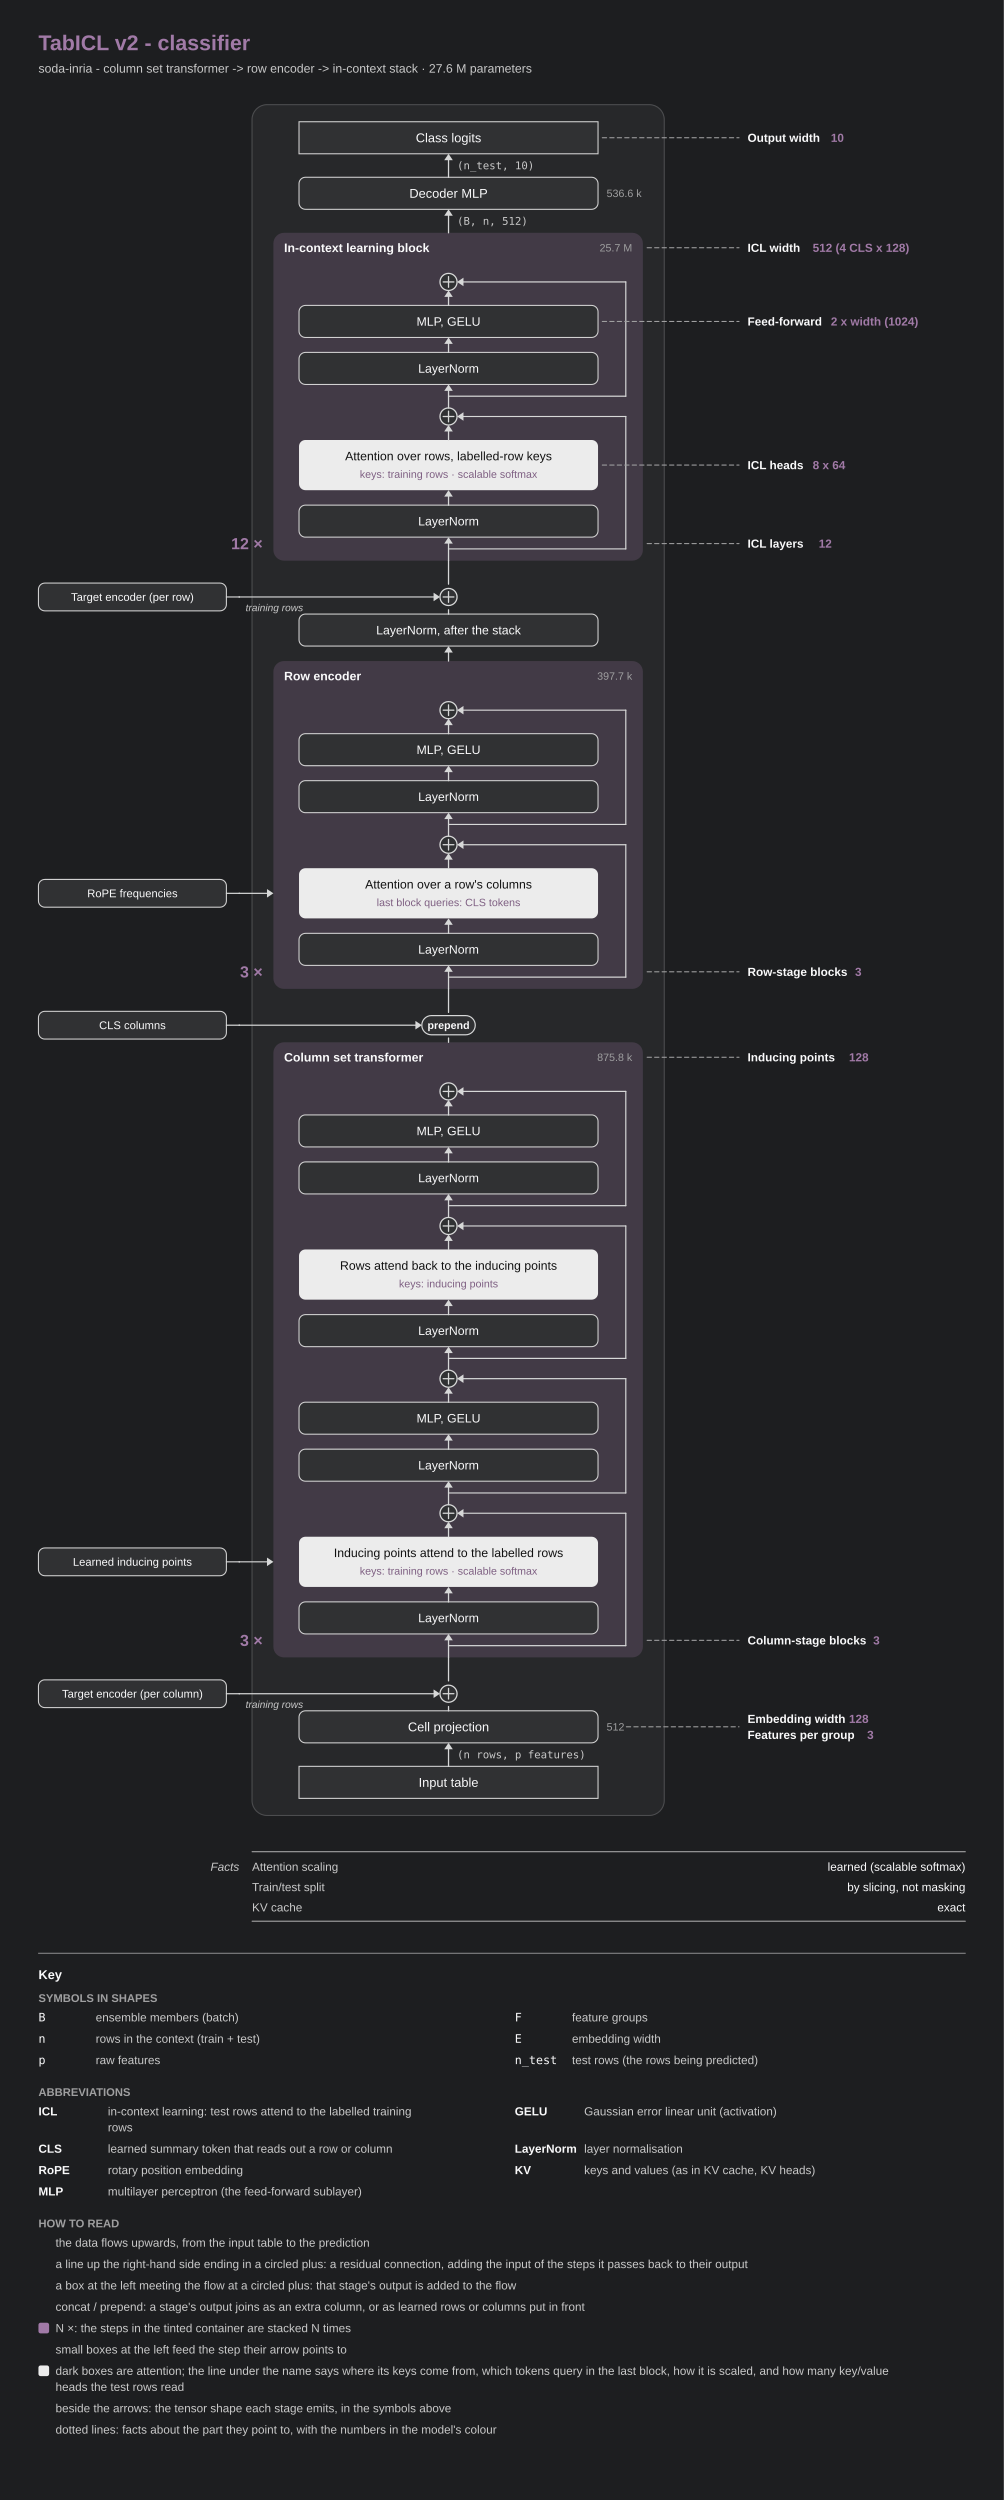
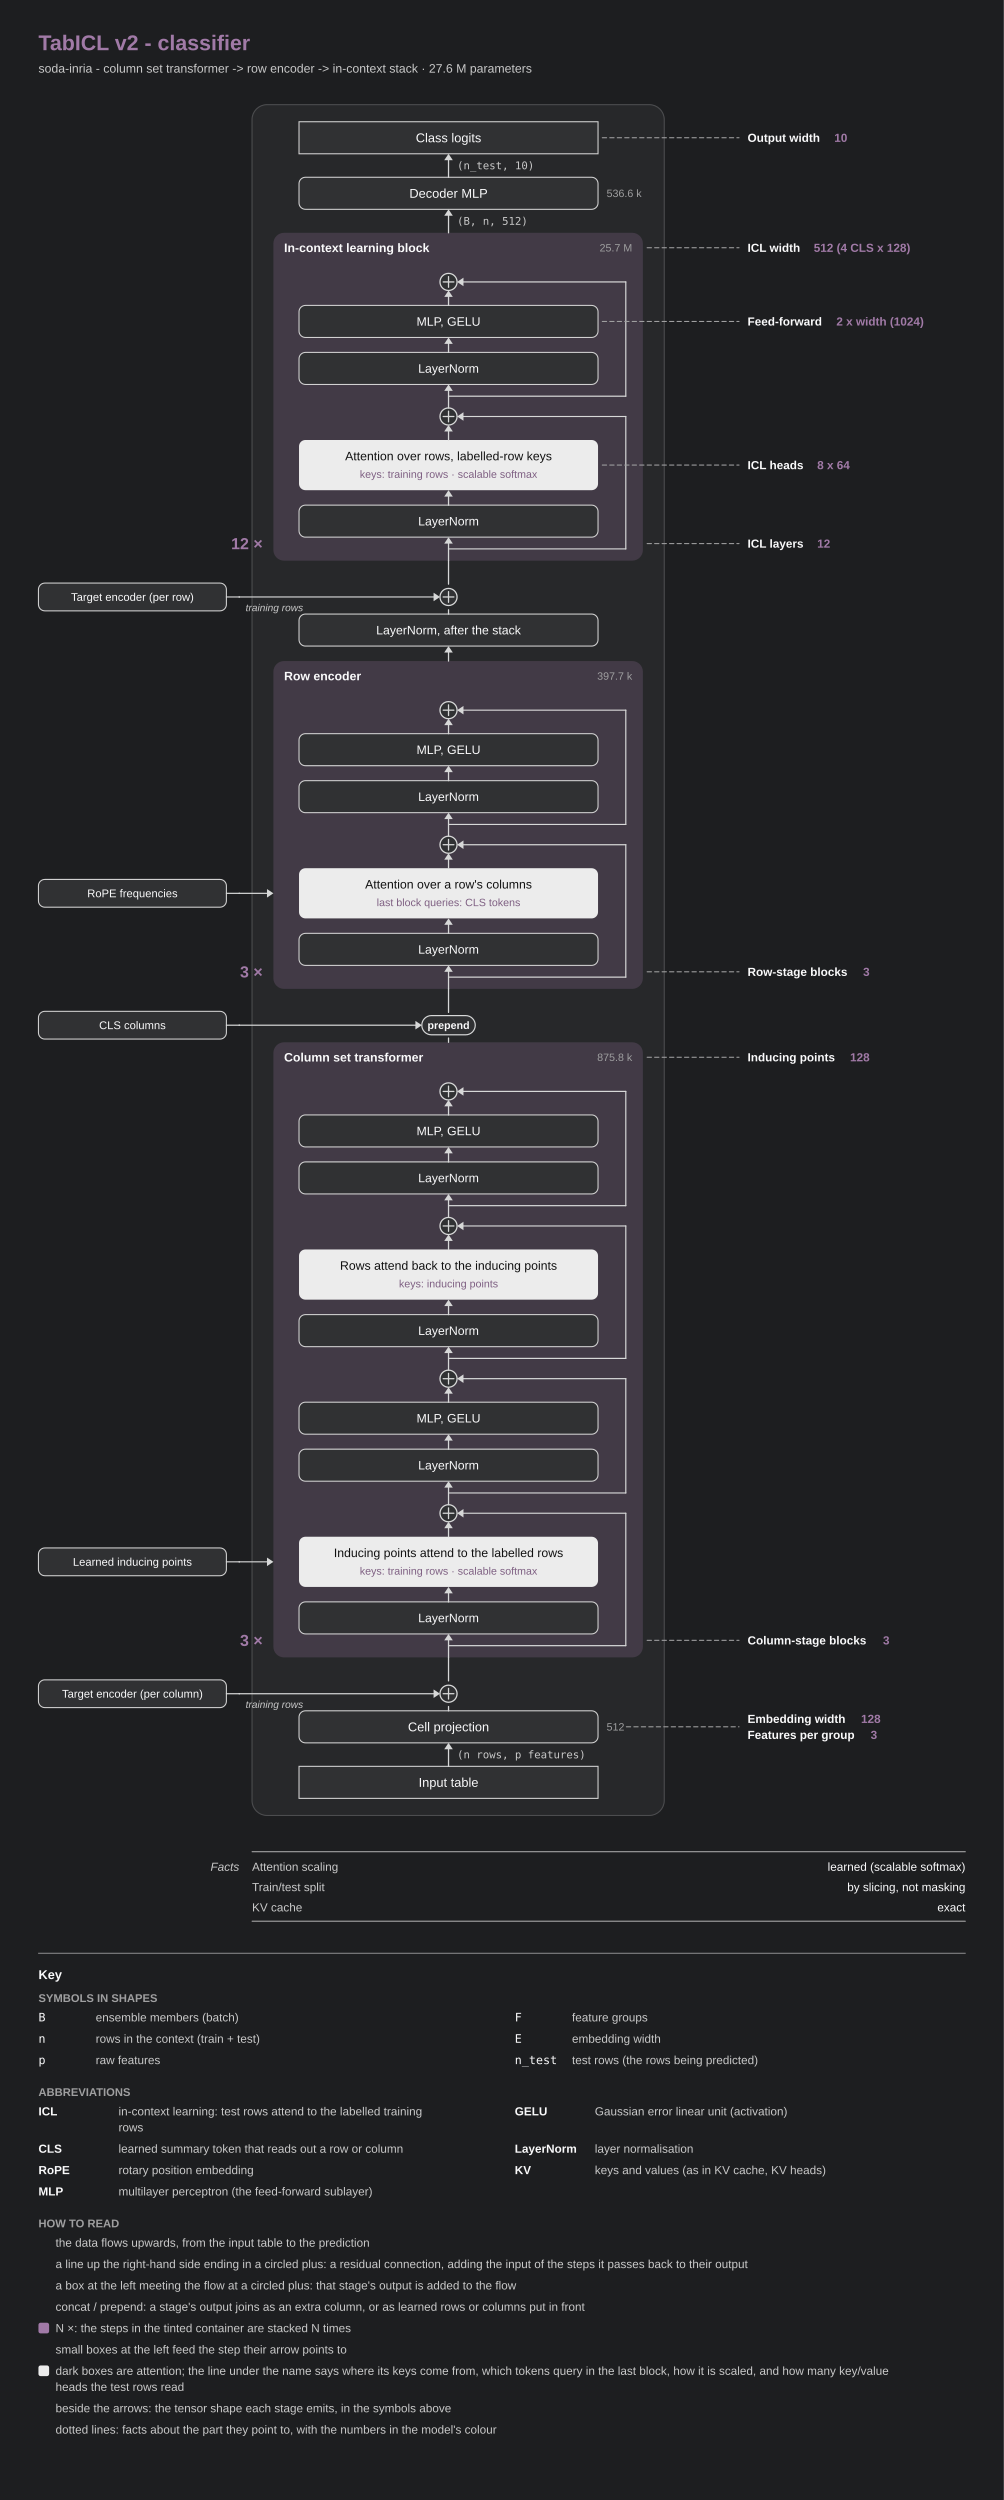
<svg xmlns="http://www.w3.org/2000/svg" width="940" height="2341" viewBox="0 0 940 2341">
  <rect width="940" height="2341" fill="#1d1e20" />
  <text x="36" y="40" dy="0.35em" font-family="-apple-system, BlinkMacSystemFont, 'Segoe UI', 'Helvetica Neue', Arial, sans-serif" font-size="20px" font-weight="600" fill="#A17AA7">TabICL v2 - classifier</text>
  <text x="36" y="64" dy="0.35em" font-family="-apple-system, BlinkMacSystemFont, 'Segoe UI', 'Helvetica Neue', Arial, sans-serif" font-size="11.5px" fill="#C9C9C9">soda-inria  -  column set transformer -&gt; row encoder -&gt; in-context stack  ·  27.6 M parameters</text>
  <rect x="236" y="98" width="386" height="1602" rx="14" fill="#27282A" stroke="#4C4D4F" stroke-width="1" />
  <rect x="256" y="976" width="346" height="576" rx="10" fill="#423A46" />
  <rect x="256" y="619" width="346" height="307" rx="10" fill="#423A46" />
  <rect x="256" y="218" width="346" height="307" rx="10" fill="#423A46" />
  <rect x="280" y="1654" width="280" height="30" fill="#303133" stroke="#D1D1D1" stroke-width="1" />
  <text x="420" y="1669" dy="0.35em" font-family="-apple-system, BlinkMacSystemFont, 'Segoe UI', 'Helvetica Neue', Arial, sans-serif" font-size="12px" text-anchor="middle" fill="#FAFAFB">Input table</text>
  <line x1="420" y1="1654" x2="420" y2="1637" stroke="#D7D8D8" stroke-width="1.2" stroke-linecap="round" />
  <polygon points="416,1638 424,1638 420,1632" fill="#D7D8D8" />
  <rect x="280" y="1602" width="280" height="30" rx="6" fill="#303133" stroke="#D1D1D1" stroke-width="1" />
  <text x="420" y="1617" dy="0.35em" font-family="-apple-system, BlinkMacSystemFont, 'Segoe UI', 'Helvetica Neue', Arial, sans-serif" font-size="12px" text-anchor="middle" fill="#FAFAFB">Cell projection</text>
  <text x="568" y="1617" dy="0.35em" font-family="-apple-system, BlinkMacSystemFont, 'Segoe UI', 'Helvetica Neue', Arial, sans-serif" font-size="10px" fill="#9F9FA0">512</text>
  <line x1="420" y1="1602" x2="420" y2="1598" stroke="#D7D8D8" stroke-width="1.2" stroke-linecap="round" />
  <rect x="412" y="1578" width="16" height="16" rx="8" fill="#303133" stroke="#D7D8D8" stroke-width="1.2" />
  <line x1="415" y1="1586" x2="425" y2="1586" stroke="#D7D8D8" stroke-width="1.2" stroke-linecap="round" />
  <line x1="420" y1="1591" x2="420" y2="1581" stroke="#D7D8D8" stroke-width="1.2" stroke-linecap="round" />
  <line x1="420" y1="1574" x2="420" y2="1552" stroke="#D7D8D8" stroke-width="1.2" stroke-linecap="round" />
  <line x1="420" y1="1552" x2="420" y2="1535" stroke="#D7D8D8" stroke-width="1.2" stroke-linecap="round" />
  <polygon points="416,1536 424,1536 420,1530" fill="#D7D8D8" />
  <rect x="280" y="1500" width="280" height="30" rx="6" fill="#303133" stroke="#D1D1D1" stroke-width="1" />
  <text x="420" y="1515" dy="0.35em" font-family="-apple-system, BlinkMacSystemFont, 'Segoe UI', 'Helvetica Neue', Arial, sans-serif" font-size="11.5px" text-anchor="middle" fill="#FAFAFB">LayerNorm</text>
  <line x1="420" y1="1500" x2="420" y2="1491" stroke="#D7D8D8" stroke-width="1.2" stroke-linecap="round" />
  <polygon points="416,1492 424,1492 420,1486" fill="#D7D8D8" />
  <rect x="280" y="1439" width="280" height="47" rx="6" fill="#ECECEC" />
  <text x="420" y="1454" dy="0.35em" font-family="-apple-system, BlinkMacSystemFont, 'Segoe UI', 'Helvetica Neue', Arial, sans-serif" font-size="11.5px" text-anchor="middle" fill="#111111">Inducing points attend to the labelled rows</text>
  <text x="420" y="1471" dy="0.35em" font-family="-apple-system, BlinkMacSystemFont, 'Segoe UI', 'Helvetica Neue', Arial, sans-serif" font-size="10px" text-anchor="middle" fill="#7E5F82">keys: training rows · scalable softmax</text>
  <line x1="420" y1="1439" x2="420" y2="1430" stroke="#D7D8D8" stroke-width="1.2" stroke-linecap="round" />
  <polygon points="416,1431 424,1431 420,1425" fill="#D7D8D8" />
  <rect x="412" y="1409" width="16" height="16" rx="8" fill="#303133" stroke="#D7D8D8" stroke-width="1.2" />
  <line x1="415" y1="1417" x2="425" y2="1417" stroke="#D7D8D8" stroke-width="1.2" stroke-linecap="round" />
  <line x1="420" y1="1422" x2="420" y2="1412" stroke="#D7D8D8" stroke-width="1.2" stroke-linecap="round" />
  <line x1="420" y1="1541" x2="586" y2="1541" stroke="#D7D8D8" stroke-width="1.1" stroke-linecap="round" />
  <line x1="586" y1="1541" x2="586" y2="1417" stroke="#D7D8D8" stroke-width="1.1" stroke-linecap="round" />
  <line x1="586" y1="1417" x2="433" y2="1417" stroke="#D7D8D8" stroke-width="1.1" stroke-linecap="round" />
  <polygon points="434,1421 434,1413 428,1417" fill="#D7D8D8" />
  <line x1="420" y1="1409" x2="420" y2="1392" stroke="#D7D8D8" stroke-width="1.2" stroke-linecap="round" />
  <polygon points="416,1393 424,1393 420,1387" fill="#D7D8D8" />
  <rect x="280" y="1357" width="280" height="30" rx="6" fill="#303133" stroke="#D1D1D1" stroke-width="1" />
  <text x="420" y="1372" dy="0.35em" font-family="-apple-system, BlinkMacSystemFont, 'Segoe UI', 'Helvetica Neue', Arial, sans-serif" font-size="11.5px" text-anchor="middle" fill="#FAFAFB">LayerNorm</text>
  <line x1="420" y1="1357" x2="420" y2="1348" stroke="#D7D8D8" stroke-width="1.2" stroke-linecap="round" />
  <polygon points="416,1349 424,1349 420,1343" fill="#D7D8D8" />
  <rect x="280" y="1313" width="280" height="30" rx="6" fill="#303133" stroke="#D1D1D1" stroke-width="1" />
  <text x="420" y="1328" dy="0.35em" font-family="-apple-system, BlinkMacSystemFont, 'Segoe UI', 'Helvetica Neue', Arial, sans-serif" font-size="11.5px" text-anchor="middle" fill="#FAFAFB">MLP, GELU</text>
  <line x1="420" y1="1313" x2="420" y2="1304" stroke="#D7D8D8" stroke-width="1.2" stroke-linecap="round" />
  <polygon points="416,1305 424,1305 420,1299" fill="#D7D8D8" />
  <rect x="412" y="1283" width="16" height="16" rx="8" fill="#303133" stroke="#D7D8D8" stroke-width="1.2" />
  <line x1="415" y1="1291" x2="425" y2="1291" stroke="#D7D8D8" stroke-width="1.2" stroke-linecap="round" />
  <line x1="420" y1="1296" x2="420" y2="1286" stroke="#D7D8D8" stroke-width="1.2" stroke-linecap="round" />
  <line x1="420" y1="1398" x2="586" y2="1398" stroke="#D7D8D8" stroke-width="1.1" stroke-linecap="round" />
  <line x1="586" y1="1398" x2="586" y2="1291" stroke="#D7D8D8" stroke-width="1.1" stroke-linecap="round" />
  <line x1="586" y1="1291" x2="433" y2="1291" stroke="#D7D8D8" stroke-width="1.1" stroke-linecap="round" />
  <polygon points="434,1295 434,1287 428,1291" fill="#D7D8D8" />
  <line x1="420" y1="1283" x2="420" y2="1266" stroke="#D7D8D8" stroke-width="1.2" stroke-linecap="round" />
  <polygon points="416,1267 424,1267 420,1261" fill="#D7D8D8" />
  <rect x="280" y="1231" width="280" height="30" rx="6" fill="#303133" stroke="#D1D1D1" stroke-width="1" />
  <text x="420" y="1246" dy="0.35em" font-family="-apple-system, BlinkMacSystemFont, 'Segoe UI', 'Helvetica Neue', Arial, sans-serif" font-size="11.5px" text-anchor="middle" fill="#FAFAFB">LayerNorm</text>
  <line x1="420" y1="1231" x2="420" y2="1222" stroke="#D7D8D8" stroke-width="1.2" stroke-linecap="round" />
  <polygon points="416,1223 424,1223 420,1217" fill="#D7D8D8" />
  <rect x="280" y="1170" width="280" height="47" rx="6" fill="#ECECEC" />
  <text x="420" y="1185" dy="0.35em" font-family="-apple-system, BlinkMacSystemFont, 'Segoe UI', 'Helvetica Neue', Arial, sans-serif" font-size="11.5px" text-anchor="middle" fill="#111111">Rows attend back to the inducing points</text>
  <text x="420" y="1202" dy="0.35em" font-family="-apple-system, BlinkMacSystemFont, 'Segoe UI', 'Helvetica Neue', Arial, sans-serif" font-size="10px" text-anchor="middle" fill="#7E5F82">keys: inducing points</text>
  <line x1="420" y1="1170" x2="420" y2="1161" stroke="#D7D8D8" stroke-width="1.2" stroke-linecap="round" />
  <polygon points="416,1162 424,1162 420,1156" fill="#D7D8D8" />
  <rect x="412" y="1140" width="16" height="16" rx="8" fill="#303133" stroke="#D7D8D8" stroke-width="1.2" />
  <line x1="415" y1="1148" x2="425" y2="1148" stroke="#D7D8D8" stroke-width="1.2" stroke-linecap="round" />
  <line x1="420" y1="1153" x2="420" y2="1143" stroke="#D7D8D8" stroke-width="1.2" stroke-linecap="round" />
  <line x1="420" y1="1272" x2="586" y2="1272" stroke="#D7D8D8" stroke-width="1.1" stroke-linecap="round" />
  <line x1="586" y1="1272" x2="586" y2="1148" stroke="#D7D8D8" stroke-width="1.1" stroke-linecap="round" />
  <line x1="586" y1="1148" x2="433" y2="1148" stroke="#D7D8D8" stroke-width="1.1" stroke-linecap="round" />
  <polygon points="434,1152 434,1144 428,1148" fill="#D7D8D8" />
  <line x1="420" y1="1140" x2="420" y2="1123" stroke="#D7D8D8" stroke-width="1.2" stroke-linecap="round" />
  <polygon points="416,1124 424,1124 420,1118" fill="#D7D8D8" />
  <rect x="280" y="1088" width="280" height="30" rx="6" fill="#303133" stroke="#D1D1D1" stroke-width="1" />
  <text x="420" y="1103" dy="0.35em" font-family="-apple-system, BlinkMacSystemFont, 'Segoe UI', 'Helvetica Neue', Arial, sans-serif" font-size="11.5px" text-anchor="middle" fill="#FAFAFB">LayerNorm</text>
  <line x1="420" y1="1088" x2="420" y2="1079" stroke="#D7D8D8" stroke-width="1.2" stroke-linecap="round" />
  <polygon points="416,1080 424,1080 420,1074" fill="#D7D8D8" />
  <rect x="280" y="1044" width="280" height="30" rx="6" fill="#303133" stroke="#D1D1D1" stroke-width="1" />
  <text x="420" y="1059" dy="0.35em" font-family="-apple-system, BlinkMacSystemFont, 'Segoe UI', 'Helvetica Neue', Arial, sans-serif" font-size="11.5px" text-anchor="middle" fill="#FAFAFB">MLP, GELU</text>
  <line x1="420" y1="1044" x2="420" y2="1035" stroke="#D7D8D8" stroke-width="1.2" stroke-linecap="round" />
  <polygon points="416,1036 424,1036 420,1030" fill="#D7D8D8" />
  <rect x="412" y="1014" width="16" height="16" rx="8" fill="#303133" stroke="#D7D8D8" stroke-width="1.2" />
  <line x1="415" y1="1022" x2="425" y2="1022" stroke="#D7D8D8" stroke-width="1.2" stroke-linecap="round" />
  <line x1="420" y1="1027" x2="420" y2="1017" stroke="#D7D8D8" stroke-width="1.2" stroke-linecap="round" />
  <line x1="420" y1="1129" x2="586" y2="1129" stroke="#D7D8D8" stroke-width="1.1" stroke-linecap="round" />
  <line x1="586" y1="1129" x2="586" y2="1022" stroke="#D7D8D8" stroke-width="1.1" stroke-linecap="round" />
  <line x1="586" y1="1022" x2="433" y2="1022" stroke="#D7D8D8" stroke-width="1.1" stroke-linecap="round" />
  <polygon points="434,1026 434,1018 428,1022" fill="#D7D8D8" />
  <text x="266" y="990" dy="0.35em" font-family="-apple-system, BlinkMacSystemFont, 'Segoe UI', 'Helvetica Neue', Arial, sans-serif" font-size="11.5px" font-weight="600" fill="#FAFAFB">Column set transformer</text>
  <text x="592" y="990" dy="0.35em" font-family="-apple-system, BlinkMacSystemFont, 'Segoe UI', 'Helvetica Neue', Arial, sans-serif" font-size="10px" text-anchor="end" fill="#9F9FA0">875.8 k</text>
  <text x="246" y="1536" dy="0.35em" font-family="-apple-system, BlinkMacSystemFont, 'Segoe UI', 'Helvetica Neue', Arial, sans-serif" font-size="15px" font-weight="600" text-anchor="end" fill="#A17AA7">3 ×</text>
  <line x1="420" y1="976" x2="420" y2="972" stroke="#D7D8D8" stroke-width="1.2" stroke-linecap="round" />
  <rect x="394.98" y="951" width="50.05" height="18" rx="9" fill="#303133" stroke="#D7D8D8" stroke-width="1.1" />
  <text x="420" y="960" dy="0.35em" font-family="-apple-system, BlinkMacSystemFont, 'Segoe UI', 'Helvetica Neue', Arial, sans-serif" font-size="10px" font-weight="600" text-anchor="middle" fill="#FAFAFB">prepend</text>
  <line x1="420" y1="948" x2="420" y2="926" stroke="#D7D8D8" stroke-width="1.2" stroke-linecap="round" />
  <line x1="420" y1="926" x2="420" y2="909" stroke="#D7D8D8" stroke-width="1.2" stroke-linecap="round" />
  <polygon points="416,910 424,910 420,904" fill="#D7D8D8" />
  <rect x="280" y="874" width="280" height="30" rx="6" fill="#303133" stroke="#D1D1D1" stroke-width="1" />
  <text x="420" y="889" dy="0.35em" font-family="-apple-system, BlinkMacSystemFont, 'Segoe UI', 'Helvetica Neue', Arial, sans-serif" font-size="11.5px" text-anchor="middle" fill="#FAFAFB">LayerNorm</text>
  <line x1="420" y1="874" x2="420" y2="865" stroke="#D7D8D8" stroke-width="1.2" stroke-linecap="round" />
  <polygon points="416,866 424,866 420,860" fill="#D7D8D8" />
  <rect x="280" y="813" width="280" height="47" rx="6" fill="#ECECEC" />
  <text x="420" y="828" dy="0.35em" font-family="-apple-system, BlinkMacSystemFont, 'Segoe UI', 'Helvetica Neue', Arial, sans-serif" font-size="11.5px" text-anchor="middle" fill="#111111">Attention over a row's columns</text>
  <text x="420" y="845" dy="0.35em" font-family="-apple-system, BlinkMacSystemFont, 'Segoe UI', 'Helvetica Neue', Arial, sans-serif" font-size="10px" text-anchor="middle" fill="#7E5F82">last block queries: CLS tokens</text>
  <line x1="420" y1="813" x2="420" y2="804" stroke="#D7D8D8" stroke-width="1.2" stroke-linecap="round" />
  <polygon points="416,805 424,805 420,799" fill="#D7D8D8" />
  <rect x="412" y="783" width="16" height="16" rx="8" fill="#303133" stroke="#D7D8D8" stroke-width="1.2" />
  <line x1="415" y1="791" x2="425" y2="791" stroke="#D7D8D8" stroke-width="1.2" stroke-linecap="round" />
  <line x1="420" y1="796" x2="420" y2="786" stroke="#D7D8D8" stroke-width="1.2" stroke-linecap="round" />
  <line x1="420" y1="915" x2="586" y2="915" stroke="#D7D8D8" stroke-width="1.1" stroke-linecap="round" />
  <line x1="586" y1="915" x2="586" y2="791" stroke="#D7D8D8" stroke-width="1.1" stroke-linecap="round" />
  <line x1="586" y1="791" x2="433" y2="791" stroke="#D7D8D8" stroke-width="1.1" stroke-linecap="round" />
  <polygon points="434,795 434,787 428,791" fill="#D7D8D8" />
  <line x1="420" y1="783" x2="420" y2="766" stroke="#D7D8D8" stroke-width="1.2" stroke-linecap="round" />
  <polygon points="416,767 424,767 420,761" fill="#D7D8D8" />
  <rect x="280" y="731" width="280" height="30" rx="6" fill="#303133" stroke="#D1D1D1" stroke-width="1" />
  <text x="420" y="746" dy="0.35em" font-family="-apple-system, BlinkMacSystemFont, 'Segoe UI', 'Helvetica Neue', Arial, sans-serif" font-size="11.5px" text-anchor="middle" fill="#FAFAFB">LayerNorm</text>
  <line x1="420" y1="731" x2="420" y2="722" stroke="#D7D8D8" stroke-width="1.2" stroke-linecap="round" />
  <polygon points="416,723 424,723 420,717" fill="#D7D8D8" />
  <rect x="280" y="687" width="280" height="30" rx="6" fill="#303133" stroke="#D1D1D1" stroke-width="1" />
  <text x="420" y="702" dy="0.35em" font-family="-apple-system, BlinkMacSystemFont, 'Segoe UI', 'Helvetica Neue', Arial, sans-serif" font-size="11.5px" text-anchor="middle" fill="#FAFAFB">MLP, GELU</text>
  <line x1="420" y1="687" x2="420" y2="678" stroke="#D7D8D8" stroke-width="1.2" stroke-linecap="round" />
  <polygon points="416,679 424,679 420,673" fill="#D7D8D8" />
  <rect x="412" y="657" width="16" height="16" rx="8" fill="#303133" stroke="#D7D8D8" stroke-width="1.2" />
  <line x1="415" y1="665" x2="425" y2="665" stroke="#D7D8D8" stroke-width="1.2" stroke-linecap="round" />
  <line x1="420" y1="670" x2="420" y2="660" stroke="#D7D8D8" stroke-width="1.2" stroke-linecap="round" />
  <line x1="420" y1="772" x2="586" y2="772" stroke="#D7D8D8" stroke-width="1.1" stroke-linecap="round" />
  <line x1="586" y1="772" x2="586" y2="665" stroke="#D7D8D8" stroke-width="1.1" stroke-linecap="round" />
  <line x1="586" y1="665" x2="433" y2="665" stroke="#D7D8D8" stroke-width="1.1" stroke-linecap="round" />
  <polygon points="434,669 434,661 428,665" fill="#D7D8D8" />
  <text x="266" y="633" dy="0.35em" font-family="-apple-system, BlinkMacSystemFont, 'Segoe UI', 'Helvetica Neue', Arial, sans-serif" font-size="11.5px" font-weight="600" fill="#FAFAFB">Row encoder</text>
  <text x="592" y="633" dy="0.35em" font-family="-apple-system, BlinkMacSystemFont, 'Segoe UI', 'Helvetica Neue', Arial, sans-serif" font-size="10px" text-anchor="end" fill="#9F9FA0">397.7 k</text>
  <text x="246" y="910" dy="0.35em" font-family="-apple-system, BlinkMacSystemFont, 'Segoe UI', 'Helvetica Neue', Arial, sans-serif" font-size="15px" font-weight="600" text-anchor="end" fill="#A17AA7">3 ×</text>
  <line x1="420" y1="619" x2="420" y2="610" stroke="#D7D8D8" stroke-width="1.2" stroke-linecap="round" />
  <polygon points="416,611 424,611 420,605" fill="#D7D8D8" />
  <rect x="280" y="575" width="280" height="30" rx="6" fill="#303133" stroke="#D1D1D1" stroke-width="1" />
  <text x="420" y="590" dy="0.35em" font-family="-apple-system, BlinkMacSystemFont, 'Segoe UI', 'Helvetica Neue', Arial, sans-serif" font-size="11.5px" text-anchor="middle" fill="#FAFAFB">LayerNorm, after the stack</text>
  <line x1="420" y1="575" x2="420" y2="571" stroke="#D7D8D8" stroke-width="1.2" stroke-linecap="round" />
  <rect x="412" y="551" width="16" height="16" rx="8" fill="#303133" stroke="#D7D8D8" stroke-width="1.2" />
  <line x1="415" y1="559" x2="425" y2="559" stroke="#D7D8D8" stroke-width="1.2" stroke-linecap="round" />
  <line x1="420" y1="564" x2="420" y2="554" stroke="#D7D8D8" stroke-width="1.2" stroke-linecap="round" />
  <line x1="420" y1="547" x2="420" y2="525" stroke="#D7D8D8" stroke-width="1.2" stroke-linecap="round" />
  <line x1="420" y1="525" x2="420" y2="508" stroke="#D7D8D8" stroke-width="1.2" stroke-linecap="round" />
  <polygon points="416,509 424,509 420,503" fill="#D7D8D8" />
  <rect x="280" y="473" width="280" height="30" rx="6" fill="#303133" stroke="#D1D1D1" stroke-width="1" />
  <text x="420" y="488" dy="0.35em" font-family="-apple-system, BlinkMacSystemFont, 'Segoe UI', 'Helvetica Neue', Arial, sans-serif" font-size="11.5px" text-anchor="middle" fill="#FAFAFB">LayerNorm</text>
  <line x1="420" y1="473" x2="420" y2="464" stroke="#D7D8D8" stroke-width="1.2" stroke-linecap="round" />
  <polygon points="416,465 424,465 420,459" fill="#D7D8D8" />
  <rect x="280" y="412" width="280" height="47" rx="6" fill="#ECECEC" />
  <text x="420" y="427" dy="0.35em" font-family="-apple-system, BlinkMacSystemFont, 'Segoe UI', 'Helvetica Neue', Arial, sans-serif" font-size="11.5px" text-anchor="middle" fill="#111111">Attention over rows, labelled-row keys</text>
  <text x="420" y="444" dy="0.35em" font-family="-apple-system, BlinkMacSystemFont, 'Segoe UI', 'Helvetica Neue', Arial, sans-serif" font-size="10px" text-anchor="middle" fill="#7E5F82">keys: training rows · scalable softmax</text>
  <line x1="420" y1="412" x2="420" y2="403" stroke="#D7D8D8" stroke-width="1.2" stroke-linecap="round" />
  <polygon points="416,404 424,404 420,398" fill="#D7D8D8" />
  <rect x="412" y="382" width="16" height="16" rx="8" fill="#303133" stroke="#D7D8D8" stroke-width="1.2" />
  <line x1="415" y1="390" x2="425" y2="390" stroke="#D7D8D8" stroke-width="1.2" stroke-linecap="round" />
  <line x1="420" y1="395" x2="420" y2="385" stroke="#D7D8D8" stroke-width="1.2" stroke-linecap="round" />
  <line x1="420" y1="514" x2="586" y2="514" stroke="#D7D8D8" stroke-width="1.1" stroke-linecap="round" />
  <line x1="586" y1="514" x2="586" y2="390" stroke="#D7D8D8" stroke-width="1.1" stroke-linecap="round" />
  <line x1="586" y1="390" x2="433" y2="390" stroke="#D7D8D8" stroke-width="1.1" stroke-linecap="round" />
  <polygon points="434,394 434,386 428,390" fill="#D7D8D8" />
  <line x1="420" y1="382" x2="420" y2="365" stroke="#D7D8D8" stroke-width="1.2" stroke-linecap="round" />
  <polygon points="416,366 424,366 420,360" fill="#D7D8D8" />
  <rect x="280" y="330" width="280" height="30" rx="6" fill="#303133" stroke="#D1D1D1" stroke-width="1" />
  <text x="420" y="345" dy="0.35em" font-family="-apple-system, BlinkMacSystemFont, 'Segoe UI', 'Helvetica Neue', Arial, sans-serif" font-size="11.5px" text-anchor="middle" fill="#FAFAFB">LayerNorm</text>
  <line x1="420" y1="330" x2="420" y2="321" stroke="#D7D8D8" stroke-width="1.2" stroke-linecap="round" />
  <polygon points="416,322 424,322 420,316" fill="#D7D8D8" />
  <rect x="280" y="286" width="280" height="30" rx="6" fill="#303133" stroke="#D1D1D1" stroke-width="1" />
  <text x="420" y="301" dy="0.35em" font-family="-apple-system, BlinkMacSystemFont, 'Segoe UI', 'Helvetica Neue', Arial, sans-serif" font-size="11.5px" text-anchor="middle" fill="#FAFAFB">MLP, GELU</text>
  <line x1="420" y1="286" x2="420" y2="277" stroke="#D7D8D8" stroke-width="1.2" stroke-linecap="round" />
  <polygon points="416,278 424,278 420,272" fill="#D7D8D8" />
  <rect x="412" y="256" width="16" height="16" rx="8" fill="#303133" stroke="#D7D8D8" stroke-width="1.2" />
  <line x1="415" y1="264" x2="425" y2="264" stroke="#D7D8D8" stroke-width="1.2" stroke-linecap="round" />
  <line x1="420" y1="269" x2="420" y2="259" stroke="#D7D8D8" stroke-width="1.2" stroke-linecap="round" />
  <line x1="420" y1="371" x2="586" y2="371" stroke="#D7D8D8" stroke-width="1.1" stroke-linecap="round" />
  <line x1="586" y1="371" x2="586" y2="264" stroke="#D7D8D8" stroke-width="1.1" stroke-linecap="round" />
  <line x1="586" y1="264" x2="433" y2="264" stroke="#D7D8D8" stroke-width="1.1" stroke-linecap="round" />
  <polygon points="434,268 434,260 428,264" fill="#D7D8D8" />
  <text x="266" y="232" dy="0.35em" font-family="-apple-system, BlinkMacSystemFont, 'Segoe UI', 'Helvetica Neue', Arial, sans-serif" font-size="11.5px" font-weight="600" fill="#FAFAFB">In-context learning block</text>
  <text x="592" y="232" dy="0.35em" font-family="-apple-system, BlinkMacSystemFont, 'Segoe UI', 'Helvetica Neue', Arial, sans-serif" font-size="10px" text-anchor="end" fill="#9F9FA0">25.7 M</text>
  <text x="246" y="509" dy="0.35em" font-family="-apple-system, BlinkMacSystemFont, 'Segoe UI', 'Helvetica Neue', Arial, sans-serif" font-size="15px" font-weight="600" text-anchor="end" fill="#A17AA7">12 ×</text>
  <line x1="420" y1="218" x2="420" y2="201" stroke="#D7D8D8" stroke-width="1.2" stroke-linecap="round" />
  <polygon points="416,202 424,202 420,196" fill="#D7D8D8" />
  <rect x="280" y="166" width="280" height="30" rx="6" fill="#303133" stroke="#D1D1D1" stroke-width="1" />
  <text x="420" y="181" dy="0.35em" font-family="-apple-system, BlinkMacSystemFont, 'Segoe UI', 'Helvetica Neue', Arial, sans-serif" font-size="12px" text-anchor="middle" fill="#FAFAFB">Decoder MLP</text>
  <text x="568" y="181" dy="0.35em" font-family="-apple-system, BlinkMacSystemFont, 'Segoe UI', 'Helvetica Neue', Arial, sans-serif" font-size="10px" fill="#9F9FA0">536.6 k</text>
  <line x1="420" y1="166" x2="420" y2="149" stroke="#D7D8D8" stroke-width="1.2" stroke-linecap="round" />
  <polygon points="416,150 424,150 420,144" fill="#D7D8D8" />
  <rect x="280" y="114" width="280" height="30" fill="#303133" stroke="#D1D1D1" stroke-width="1" />
  <text x="420" y="129" dy="0.35em" font-family="-apple-system, BlinkMacSystemFont, 'Segoe UI', 'Helvetica Neue', Arial, sans-serif" font-size="12px" text-anchor="middle" fill="#FAFAFB">Class logits</text>
  <rect x="36" y="1573" width="176" height="26" rx="6" fill="#303133" stroke="#D1D1D1" stroke-width="1" />
  <text x="124" y="1586" dy="0.35em" font-family="-apple-system, BlinkMacSystemFont, 'Segoe UI', 'Helvetica Neue', Arial, sans-serif" font-size="10.5px" text-anchor="middle" fill="#FAFAFB">Target encoder (per column)</text>
  <line x1="212" y1="1586" x2="224" y2="1586" stroke="#D7D8D8" stroke-width="1.1" stroke-linecap="round" />
  <line x1="224" y1="1586" x2="224" y2="1586" stroke="#D7D8D8" stroke-width="1.1" stroke-linecap="round" />
  <line x1="224" y1="1586" x2="407" y2="1586" stroke="#D7D8D8" stroke-width="1.1" stroke-linecap="round" />
  <polygon points="406,1590 406,1582 412,1586" fill="#D7D8D8" />
  <text x="230" y="1596" dy="0.35em" font-family="-apple-system, BlinkMacSystemFont, 'Segoe UI', 'Helvetica Neue', Arial, sans-serif" font-size="9.5px" font-style="italic" fill="#C9C9C9">training rows</text>
  <rect x="36" y="1449.5" width="176" height="26" rx="6" fill="#303133" stroke="#D1D1D1" stroke-width="1" />
  <text x="124" y="1462.5" dy="0.35em" font-family="-apple-system, BlinkMacSystemFont, 'Segoe UI', 'Helvetica Neue', Arial, sans-serif" font-size="10.5px" text-anchor="middle" fill="#FAFAFB">Learned inducing points</text>
  <line x1="212" y1="1462.5" x2="224" y2="1462.5" stroke="#D7D8D8" stroke-width="1.1" stroke-linecap="round" />
  <line x1="224" y1="1462.5" x2="224" y2="1462.5" stroke="#D7D8D8" stroke-width="1.1" stroke-linecap="round" />
  <line x1="224" y1="1462.5" x2="251" y2="1462.5" stroke="#D7D8D8" stroke-width="1.1" stroke-linecap="round" />
  <polygon points="250,1466.5 250,1458.5 256,1462.5" fill="#D7D8D8" />
  <rect x="36" y="947" width="176" height="26" rx="6" fill="#303133" stroke="#D1D1D1" stroke-width="1" />
  <text x="124" y="960" dy="0.35em" font-family="-apple-system, BlinkMacSystemFont, 'Segoe UI', 'Helvetica Neue', Arial, sans-serif" font-size="10.5px" text-anchor="middle" fill="#FAFAFB">CLS columns</text>
  <line x1="212" y1="960" x2="224" y2="960" stroke="#D7D8D8" stroke-width="1.1" stroke-linecap="round" />
  <line x1="224" y1="960" x2="224" y2="960" stroke="#D7D8D8" stroke-width="1.1" stroke-linecap="round" />
  <line x1="224" y1="960" x2="389.98" y2="960" stroke="#D7D8D8" stroke-width="1.1" stroke-linecap="round" />
  <polygon points="388.98,964 388.98,956 394.98,960" fill="#D7D8D8" />
  <rect x="36" y="823.5" width="176" height="26" rx="6" fill="#303133" stroke="#D1D1D1" stroke-width="1" />
  <text x="124" y="836.5" dy="0.35em" font-family="-apple-system, BlinkMacSystemFont, 'Segoe UI', 'Helvetica Neue', Arial, sans-serif" font-size="10.5px" text-anchor="middle" fill="#FAFAFB">RoPE frequencies</text>
  <line x1="212" y1="836.5" x2="224" y2="836.5" stroke="#D7D8D8" stroke-width="1.1" stroke-linecap="round" />
  <line x1="224" y1="836.5" x2="224" y2="836.5" stroke="#D7D8D8" stroke-width="1.1" stroke-linecap="round" />
  <line x1="224" y1="836.5" x2="251" y2="836.5" stroke="#D7D8D8" stroke-width="1.1" stroke-linecap="round" />
  <polygon points="250,840.5 250,832.5 256,836.5" fill="#D7D8D8" />
  <rect x="36" y="546" width="176" height="26" rx="6" fill="#303133" stroke="#D1D1D1" stroke-width="1" />
  <text x="124" y="559" dy="0.35em" font-family="-apple-system, BlinkMacSystemFont, 'Segoe UI', 'Helvetica Neue', Arial, sans-serif" font-size="10.5px" text-anchor="middle" fill="#FAFAFB">Target encoder (per row)</text>
  <line x1="212" y1="559" x2="224" y2="559" stroke="#D7D8D8" stroke-width="1.1" stroke-linecap="round" />
  <line x1="224" y1="559" x2="224" y2="559" stroke="#D7D8D8" stroke-width="1.1" stroke-linecap="round" />
  <line x1="224" y1="559" x2="407" y2="559" stroke="#D7D8D8" stroke-width="1.1" stroke-linecap="round" />
  <polygon points="406,563 406,555 412,559" fill="#D7D8D8" />
  <text x="230" y="569" dy="0.35em" font-family="-apple-system, BlinkMacSystemFont, 'Segoe UI', 'Helvetica Neue', Arial, sans-serif" font-size="9.5px" font-style="italic" fill="#C9C9C9">training rows</text>
  <text x="428" y="1643" dy="0.35em" font-family="ui-monospace, SFMono-Regular, Menlo, Consolas, monospace" font-size="10px" fill="#C9C9C9">(n rows, p features)</text>
  <text x="428" y="207" dy="0.35em" font-family="ui-monospace, SFMono-Regular, Menlo, Consolas, monospace" font-size="10px" fill="#C9C9C9">(B, n, 512)</text>
  <text x="428" y="155" dy="0.35em" font-family="ui-monospace, SFMono-Regular, Menlo, Consolas, monospace" font-size="10px" fill="#C9C9C9">(n_test, 10)</text>
  <line x1="586.55" y1="1617" x2="692" y2="1617" stroke="#9F9FA0" stroke-width="1" stroke-linecap="round" stroke-dasharray="4 3" />
  <text x="700" y="1609.5" dy="0.35em" font-family="-apple-system, BlinkMacSystemFont, 'Segoe UI', 'Helvetica Neue', Arial, sans-serif" font-size="11px" font-weight="600" fill="#FAFAFB">Embedding width</text>
-   <text x="794.98" y="1609.5" dy="0.35em" font-family="-apple-system, BlinkMacSystemFont, 'Segoe UI', 'Helvetica Neue', Arial, sans-serif" font-size="11px" font-weight="600" fill="#A17AA7">128</text>
+   <text x="806.26" y="1609.5" dy="0.35em" font-family="-apple-system, BlinkMacSystemFont, 'Segoe UI', 'Helvetica Neue', Arial, sans-serif" font-size="11px" font-weight="600" fill="#A17AA7">128</text>
  <text x="700" y="1624.5" dy="0.35em" font-family="-apple-system, BlinkMacSystemFont, 'Segoe UI', 'Helvetica Neue', Arial, sans-serif" font-size="11px" font-weight="600" fill="#FAFAFB">Features per group</text>
-   <text x="811.97" y="1624.5" dy="0.35em" font-family="-apple-system, BlinkMacSystemFont, 'Segoe UI', 'Helvetica Neue', Arial, sans-serif" font-size="11px" font-weight="600" fill="#A17AA7">3</text>
+   <text x="815.26" y="1624.5" dy="0.35em" font-family="-apple-system, BlinkMacSystemFont, 'Segoe UI', 'Helvetica Neue', Arial, sans-serif" font-size="11px" font-weight="600" fill="#A17AA7">3</text>
  <line x1="606" y1="1536" x2="692" y2="1536" stroke="#9F9FA0" stroke-width="1" stroke-linecap="round" stroke-dasharray="4 3" />
  <text x="700" y="1536" dy="0.35em" font-family="-apple-system, BlinkMacSystemFont, 'Segoe UI', 'Helvetica Neue', Arial, sans-serif" font-size="11px" font-weight="600" fill="#FAFAFB">Column-stage blocks</text>
-   <text x="817.64" y="1536" dy="0.35em" font-family="-apple-system, BlinkMacSystemFont, 'Segoe UI', 'Helvetica Neue', Arial, sans-serif" font-size="11px" font-weight="600" fill="#A17AA7">3</text>
+   <text x="826.81" y="1536" dy="0.35em" font-family="-apple-system, BlinkMacSystemFont, 'Segoe UI', 'Helvetica Neue', Arial, sans-serif" font-size="11px" font-weight="600" fill="#A17AA7">3</text>
  <line x1="606" y1="990" x2="692" y2="990" stroke="#9F9FA0" stroke-width="1" stroke-linecap="round" stroke-dasharray="4 3" />
  <text x="700" y="990" dy="0.35em" font-family="-apple-system, BlinkMacSystemFont, 'Segoe UI', 'Helvetica Neue', Arial, sans-serif" font-size="11px" font-weight="600" fill="#FAFAFB">Inducing points</text>
-   <text x="794.98" y="990" dy="0.35em" font-family="-apple-system, BlinkMacSystemFont, 'Segoe UI', 'Helvetica Neue', Arial, sans-serif" font-size="11px" font-weight="600" fill="#A17AA7">128</text>
+   <text x="795.99" y="990" dy="0.35em" font-family="-apple-system, BlinkMacSystemFont, 'Segoe UI', 'Helvetica Neue', Arial, sans-serif" font-size="11px" font-weight="600" fill="#A17AA7">128</text>
  <line x1="606" y1="910" x2="692" y2="910" stroke="#9F9FA0" stroke-width="1" stroke-linecap="round" stroke-dasharray="4 3" />
  <text x="700" y="910" dy="0.35em" font-family="-apple-system, BlinkMacSystemFont, 'Segoe UI', 'Helvetica Neue', Arial, sans-serif" font-size="11px" font-weight="600" fill="#FAFAFB">Row-stage blocks</text>
-   <text x="800.64" y="910" dy="0.35em" font-family="-apple-system, BlinkMacSystemFont, 'Segoe UI', 'Helvetica Neue', Arial, sans-serif" font-size="11px" font-weight="600" fill="#A17AA7">3</text>
+   <text x="808.2" y="910" dy="0.35em" font-family="-apple-system, BlinkMacSystemFont, 'Segoe UI', 'Helvetica Neue', Arial, sans-serif" font-size="11px" font-weight="600" fill="#A17AA7">3</text>
  <line x1="606" y1="509" x2="692" y2="509" stroke="#9F9FA0" stroke-width="1" stroke-linecap="round" stroke-dasharray="4 3" />
  <text x="700" y="509" dy="0.35em" font-family="-apple-system, BlinkMacSystemFont, 'Segoe UI', 'Helvetica Neue', Arial, sans-serif" font-size="11px" font-weight="600" fill="#FAFAFB">ICL layers</text>
-   <text x="766.65" y="509" dy="0.35em" font-family="-apple-system, BlinkMacSystemFont, 'Segoe UI', 'Helvetica Neue', Arial, sans-serif" font-size="11px" font-weight="600" fill="#A17AA7">12</text>
+   <text x="765.21" y="509" dy="0.35em" font-family="-apple-system, BlinkMacSystemFont, 'Segoe UI', 'Helvetica Neue', Arial, sans-serif" font-size="11px" font-weight="600" fill="#A17AA7">12</text>
  <line x1="564" y1="435.5" x2="692" y2="435.5" stroke="#9F9FA0" stroke-width="1" stroke-linecap="round" stroke-dasharray="4 3" />
  <text x="700" y="435.5" dy="0.35em" font-family="-apple-system, BlinkMacSystemFont, 'Segoe UI', 'Helvetica Neue', Arial, sans-serif" font-size="11px" font-weight="600" fill="#FAFAFB">ICL heads</text>
-   <text x="760.98" y="435.5" dy="0.35em" font-family="-apple-system, BlinkMacSystemFont, 'Segoe UI', 'Helvetica Neue', Arial, sans-serif" font-size="11px" font-weight="600" fill="#A17AA7">8 x 64</text>
+   <text x="765.2" y="435.5" dy="0.35em" font-family="-apple-system, BlinkMacSystemFont, 'Segoe UI', 'Helvetica Neue', Arial, sans-serif" font-size="11px" font-weight="600" fill="#A17AA7">8 x 64</text>
  <line x1="564" y1="301" x2="692" y2="301" stroke="#9F9FA0" stroke-width="1" stroke-linecap="round" stroke-dasharray="4 3" />
  <text x="700" y="301" dy="0.35em" font-family="-apple-system, BlinkMacSystemFont, 'Segoe UI', 'Helvetica Neue', Arial, sans-serif" font-size="11px" font-weight="600" fill="#FAFAFB">Feed-forward</text>
-   <text x="777.98" y="301" dy="0.35em" font-family="-apple-system, BlinkMacSystemFont, 'Segoe UI', 'Helvetica Neue', Arial, sans-serif" font-size="11px" font-weight="600" fill="#A17AA7">2 x width (1024)</text>
+   <text x="783.16" y="301" dy="0.35em" font-family="-apple-system, BlinkMacSystemFont, 'Segoe UI', 'Helvetica Neue', Arial, sans-serif" font-size="11px" font-weight="600" fill="#A17AA7">2 x width (1024)</text>
  <line x1="606" y1="232" x2="692" y2="232" stroke="#9F9FA0" stroke-width="1" stroke-linecap="round" stroke-dasharray="4 3" />
  <text x="700" y="232" dy="0.35em" font-family="-apple-system, BlinkMacSystemFont, 'Segoe UI', 'Helvetica Neue', Arial, sans-serif" font-size="11px" font-weight="600" fill="#FAFAFB">ICL width</text>
-   <text x="760.98" y="232" dy="0.35em" font-family="-apple-system, BlinkMacSystemFont, 'Segoe UI', 'Helvetica Neue', Arial, sans-serif" font-size="11px" font-weight="600" fill="#A17AA7">512 (4 CLS x 128)</text>
+   <text x="761.98" y="232" dy="0.35em" font-family="-apple-system, BlinkMacSystemFont, 'Segoe UI', 'Helvetica Neue', Arial, sans-serif" font-size="11px" font-weight="600" fill="#A17AA7">512 (4 CLS x 128)</text>
  <line x1="564" y1="129" x2="692" y2="129" stroke="#9F9FA0" stroke-width="1" stroke-linecap="round" stroke-dasharray="4 3" />
  <text x="700" y="129" dy="0.35em" font-family="-apple-system, BlinkMacSystemFont, 'Segoe UI', 'Helvetica Neue', Arial, sans-serif" font-size="11px" font-weight="600" fill="#FAFAFB">Output width</text>
-   <text x="777.98" y="129" dy="0.35em" font-family="-apple-system, BlinkMacSystemFont, 'Segoe UI', 'Helvetica Neue', Arial, sans-serif" font-size="11px" font-weight="600" fill="#A17AA7">10</text>
+   <text x="781.22" y="129" dy="0.35em" font-family="-apple-system, BlinkMacSystemFont, 'Segoe UI', 'Helvetica Neue', Arial, sans-serif" font-size="11px" font-weight="600" fill="#A17AA7">10</text>
  <line x1="236" y1="1734" x2="904" y2="1734" stroke="#C9C9C9" stroke-width="0.8" stroke-linecap="round" />
  <text x="224" y="1748" dy="0.35em" font-family="-apple-system, BlinkMacSystemFont, 'Segoe UI', 'Helvetica Neue', Arial, sans-serif" font-size="11px" font-style="italic" text-anchor="end" fill="#C9C9C9">Facts</text>
  <text x="236" y="1748" dy="0.35em" font-family="-apple-system, BlinkMacSystemFont, 'Segoe UI', 'Helvetica Neue', Arial, sans-serif" font-size="11px" fill="#C9C9C9">Attention scaling</text>
  <text x="904" y="1748" dy="0.35em" font-family="-apple-system, BlinkMacSystemFont, 'Segoe UI', 'Helvetica Neue', Arial, sans-serif" font-size="11px" text-anchor="end" fill="#FAFAFB">learned (scalable softmax)</text>
  <text x="236" y="1767" dy="0.35em" font-family="-apple-system, BlinkMacSystemFont, 'Segoe UI', 'Helvetica Neue', Arial, sans-serif" font-size="11px" fill="#C9C9C9">Train/test split</text>
  <text x="904" y="1767" dy="0.35em" font-family="-apple-system, BlinkMacSystemFont, 'Segoe UI', 'Helvetica Neue', Arial, sans-serif" font-size="11px" text-anchor="end" fill="#FAFAFB">by slicing, not masking</text>
  <text x="236" y="1786" dy="0.35em" font-family="-apple-system, BlinkMacSystemFont, 'Segoe UI', 'Helvetica Neue', Arial, sans-serif" font-size="11px" fill="#C9C9C9">KV cache</text>
  <text x="904" y="1786" dy="0.35em" font-family="-apple-system, BlinkMacSystemFont, 'Segoe UI', 'Helvetica Neue', Arial, sans-serif" font-size="11px" text-anchor="end" fill="#FAFAFB">exact</text>
  <line x1="236" y1="1799" x2="904" y2="1799" stroke="#C9C9C9" stroke-width="0.8" stroke-linecap="round" />
  <line x1="36" y1="1829" x2="904" y2="1829" stroke="#9F9FA0" stroke-width="0.8" stroke-linecap="round" />
  <text x="36" y="1849" dy="0.35em" font-family="-apple-system, BlinkMacSystemFont, 'Segoe UI', 'Helvetica Neue', Arial, sans-serif" font-size="12px" font-weight="600" fill="#FAFAFB">Key</text>
  <text x="36" y="1871" dy="0.35em" font-family="-apple-system, BlinkMacSystemFont, 'Segoe UI', 'Helvetica Neue', Arial, sans-serif" font-size="10.5px" font-weight="600" fill="#9F9FA0">SYMBOLS IN SHAPES</text>
  <text x="36" y="1889" dy="0.35em" font-family="ui-monospace, SFMono-Regular, Menlo, Consolas, monospace" font-size="11px" fill="#FAFAFB">B</text>
  <text x="89.6" y="1889" dy="0.35em" font-family="-apple-system, BlinkMacSystemFont, 'Segoe UI', 'Helvetica Neue', Arial, sans-serif" font-size="11px" fill="#C9C9C9">ensemble members (batch)</text>
  <text x="36" y="1909" dy="0.35em" font-family="ui-monospace, SFMono-Regular, Menlo, Consolas, monospace" font-size="11px" fill="#FAFAFB">n</text>
  <text x="89.6" y="1909" dy="0.35em" font-family="-apple-system, BlinkMacSystemFont, 'Segoe UI', 'Helvetica Neue', Arial, sans-serif" font-size="11px" fill="#C9C9C9">rows in the context (train + test)</text>
  <text x="36" y="1929" dy="0.35em" font-family="ui-monospace, SFMono-Regular, Menlo, Consolas, monospace" font-size="11px" fill="#FAFAFB">p</text>
  <text x="89.6" y="1929" dy="0.35em" font-family="-apple-system, BlinkMacSystemFont, 'Segoe UI', 'Helvetica Neue', Arial, sans-serif" font-size="11px" fill="#C9C9C9">raw features</text>
  <text x="482" y="1889" dy="0.35em" font-family="ui-monospace, SFMono-Regular, Menlo, Consolas, monospace" font-size="11px" fill="#FAFAFB">F</text>
  <text x="535.6" y="1889" dy="0.35em" font-family="-apple-system, BlinkMacSystemFont, 'Segoe UI', 'Helvetica Neue', Arial, sans-serif" font-size="11px" fill="#C9C9C9">feature groups</text>
  <text x="482" y="1909" dy="0.35em" font-family="ui-monospace, SFMono-Regular, Menlo, Consolas, monospace" font-size="11px" fill="#FAFAFB">E</text>
  <text x="535.6" y="1909" dy="0.35em" font-family="-apple-system, BlinkMacSystemFont, 'Segoe UI', 'Helvetica Neue', Arial, sans-serif" font-size="11px" fill="#C9C9C9">embedding width</text>
  <text x="482" y="1929" dy="0.35em" font-family="ui-monospace, SFMono-Regular, Menlo, Consolas, monospace" font-size="11px" fill="#FAFAFB">n_test</text>
  <text x="535.6" y="1929" dy="0.35em" font-family="-apple-system, BlinkMacSystemFont, 'Segoe UI', 'Helvetica Neue', Arial, sans-serif" font-size="11px" fill="#C9C9C9">test rows (the rows being predicted)</text>
  <text x="36" y="1959" dy="0.35em" font-family="-apple-system, BlinkMacSystemFont, 'Segoe UI', 'Helvetica Neue', Arial, sans-serif" font-size="10.5px" font-weight="600" fill="#9F9FA0">ABBREVIATIONS</text>
  <text x="36" y="1977" dy="0.35em" font-family="-apple-system, BlinkMacSystemFont, 'Segoe UI', 'Helvetica Neue', Arial, sans-serif" font-size="11px" font-weight="600" fill="#FAFAFB">ICL</text>
-   <text x="100.98" y="1977" dy="0.35em" font-family="-apple-system, BlinkMacSystemFont, 'Segoe UI', 'Helvetica Neue', Arial, sans-serif" font-size="11px" fill="#C9C9C9">in-context learning: test rows attend to the labelled training</text>
-   <text x="100.98" y="1992" dy="0.35em" font-family="-apple-system, BlinkMacSystemFont, 'Segoe UI', 'Helvetica Neue', Arial, sans-serif" font-size="11px" fill="#C9C9C9">rows</text>
+   <text x="110.97" y="1977" dy="0.35em" font-family="-apple-system, BlinkMacSystemFont, 'Segoe UI', 'Helvetica Neue', Arial, sans-serif" font-size="11px" fill="#C9C9C9">in-context learning: test rows attend to the labelled training</text>
+   <text x="110.97" y="1992" dy="0.35em" font-family="-apple-system, BlinkMacSystemFont, 'Segoe UI', 'Helvetica Neue', Arial, sans-serif" font-size="11px" fill="#C9C9C9">rows</text>
  <text x="36" y="2012" dy="0.35em" font-family="-apple-system, BlinkMacSystemFont, 'Segoe UI', 'Helvetica Neue', Arial, sans-serif" font-size="11px" font-weight="600" fill="#FAFAFB">CLS</text>
-   <text x="100.98" y="2012" dy="0.35em" font-family="-apple-system, BlinkMacSystemFont, 'Segoe UI', 'Helvetica Neue', Arial, sans-serif" font-size="11px" fill="#C9C9C9">learned summary token that reads out a row or column</text>
+   <text x="110.97" y="2012" dy="0.35em" font-family="-apple-system, BlinkMacSystemFont, 'Segoe UI', 'Helvetica Neue', Arial, sans-serif" font-size="11px" fill="#C9C9C9">learned summary token that reads out a row or column</text>
  <text x="36" y="2032" dy="0.35em" font-family="-apple-system, BlinkMacSystemFont, 'Segoe UI', 'Helvetica Neue', Arial, sans-serif" font-size="11px" font-weight="600" fill="#FAFAFB">RoPE</text>
-   <text x="100.98" y="2032" dy="0.35em" font-family="-apple-system, BlinkMacSystemFont, 'Segoe UI', 'Helvetica Neue', Arial, sans-serif" font-size="11px" fill="#C9C9C9">rotary position embedding</text>
+   <text x="110.97" y="2032" dy="0.35em" font-family="-apple-system, BlinkMacSystemFont, 'Segoe UI', 'Helvetica Neue', Arial, sans-serif" font-size="11px" fill="#C9C9C9">rotary position embedding</text>
  <text x="36" y="2052" dy="0.35em" font-family="-apple-system, BlinkMacSystemFont, 'Segoe UI', 'Helvetica Neue', Arial, sans-serif" font-size="11px" font-weight="600" fill="#FAFAFB">MLP</text>
-   <text x="100.98" y="2052" dy="0.35em" font-family="-apple-system, BlinkMacSystemFont, 'Segoe UI', 'Helvetica Neue', Arial, sans-serif" font-size="11px" fill="#C9C9C9">multilayer perceptron (the feed-forward sublayer)</text>
+   <text x="110.97" y="2052" dy="0.35em" font-family="-apple-system, BlinkMacSystemFont, 'Segoe UI', 'Helvetica Neue', Arial, sans-serif" font-size="11px" fill="#C9C9C9">multilayer perceptron (the feed-forward sublayer)</text>
  <text x="482" y="1977" dy="0.35em" font-family="-apple-system, BlinkMacSystemFont, 'Segoe UI', 'Helvetica Neue', Arial, sans-serif" font-size="11px" font-weight="600" fill="#FAFAFB">GELU</text>
-   <text x="546.98" y="1977" dy="0.35em" font-family="-apple-system, BlinkMacSystemFont, 'Segoe UI', 'Helvetica Neue', Arial, sans-serif" font-size="11px" fill="#C9C9C9">Gaussian error linear unit (activation)</text>
+   <text x="556.97" y="1977" dy="0.35em" font-family="-apple-system, BlinkMacSystemFont, 'Segoe UI', 'Helvetica Neue', Arial, sans-serif" font-size="11px" fill="#C9C9C9">Gaussian error linear unit (activation)</text>
  <text x="482" y="2012" dy="0.35em" font-family="-apple-system, BlinkMacSystemFont, 'Segoe UI', 'Helvetica Neue', Arial, sans-serif" font-size="11px" font-weight="600" fill="#FAFAFB">LayerNorm</text>
-   <text x="546.98" y="2012" dy="0.35em" font-family="-apple-system, BlinkMacSystemFont, 'Segoe UI', 'Helvetica Neue', Arial, sans-serif" font-size="11px" fill="#C9C9C9">layer normalisation</text>
+   <text x="556.97" y="2012" dy="0.35em" font-family="-apple-system, BlinkMacSystemFont, 'Segoe UI', 'Helvetica Neue', Arial, sans-serif" font-size="11px" fill="#C9C9C9">layer normalisation</text>
  <text x="482" y="2032" dy="0.35em" font-family="-apple-system, BlinkMacSystemFont, 'Segoe UI', 'Helvetica Neue', Arial, sans-serif" font-size="11px" font-weight="600" fill="#FAFAFB">KV</text>
-   <text x="546.98" y="2032" dy="0.35em" font-family="-apple-system, BlinkMacSystemFont, 'Segoe UI', 'Helvetica Neue', Arial, sans-serif" font-size="11px" fill="#C9C9C9">keys and values (as in KV cache, KV heads)</text>
+   <text x="556.97" y="2032" dy="0.35em" font-family="-apple-system, BlinkMacSystemFont, 'Segoe UI', 'Helvetica Neue', Arial, sans-serif" font-size="11px" fill="#C9C9C9">keys and values (as in KV cache, KV heads)</text>
  <text x="36" y="2082" dy="0.35em" font-family="-apple-system, BlinkMacSystemFont, 'Segoe UI', 'Helvetica Neue', Arial, sans-serif" font-size="10.5px" font-weight="600" fill="#9F9FA0">HOW TO READ</text>
  <text x="52" y="2100" dy="0.35em" font-family="-apple-system, BlinkMacSystemFont, 'Segoe UI', 'Helvetica Neue', Arial, sans-serif" font-size="11px" fill="#C9C9C9">the data flows upwards, from the input table to the prediction</text>
  <text x="52" y="2120" dy="0.35em" font-family="-apple-system, BlinkMacSystemFont, 'Segoe UI', 'Helvetica Neue', Arial, sans-serif" font-size="11px" fill="#C9C9C9">a line up the right-hand side ending in a circled plus: a residual connection, adding the input of the steps it passes back to their output</text>
  <text x="52" y="2140" dy="0.35em" font-family="-apple-system, BlinkMacSystemFont, 'Segoe UI', 'Helvetica Neue', Arial, sans-serif" font-size="11px" fill="#C9C9C9">a box at the left meeting the flow at a circled plus: that stage's output is added to the flow</text>
  <text x="52" y="2160" dy="0.35em" font-family="-apple-system, BlinkMacSystemFont, 'Segoe UI', 'Helvetica Neue', Arial, sans-serif" font-size="11px" fill="#C9C9C9">concat / prepend: a stage's output joins as an extra column, or as learned rows or columns put in front</text>
  <rect x="36" y="2175" width="10" height="10" rx="2" fill="#A17AA7" />
  <text x="52" y="2180" dy="0.35em" font-family="-apple-system, BlinkMacSystemFont, 'Segoe UI', 'Helvetica Neue', Arial, sans-serif" font-size="11px" fill="#C9C9C9">N ×: the steps in the tinted container are stacked N times</text>
  <text x="52" y="2200" dy="0.35em" font-family="-apple-system, BlinkMacSystemFont, 'Segoe UI', 'Helvetica Neue', Arial, sans-serif" font-size="11px" fill="#C9C9C9">small boxes at the left feed the step their arrow points to</text>
  <rect x="36" y="2215" width="10" height="10" rx="2" fill="#ECECEC" />
  <text x="52" y="2220" dy="0.35em" font-family="-apple-system, BlinkMacSystemFont, 'Segoe UI', 'Helvetica Neue', Arial, sans-serif" font-size="11px" fill="#C9C9C9">dark boxes are attention; the line under the name says where its keys come from, which tokens query in the last block, how it is scaled, and how many key/value</text>
  <text x="52" y="2235" dy="0.35em" font-family="-apple-system, BlinkMacSystemFont, 'Segoe UI', 'Helvetica Neue', Arial, sans-serif" font-size="11px" fill="#C9C9C9">heads the test rows read</text>
  <text x="52" y="2255" dy="0.35em" font-family="-apple-system, BlinkMacSystemFont, 'Segoe UI', 'Helvetica Neue', Arial, sans-serif" font-size="11px" fill="#C9C9C9">beside the arrows: the tensor shape each stage emits, in the symbols above</text>
  <text x="52" y="2275" dy="0.35em" font-family="-apple-system, BlinkMacSystemFont, 'Segoe UI', 'Helvetica Neue', Arial, sans-serif" font-size="11px" fill="#C9C9C9">dotted lines: facts about the part they point to, with the numbers in the model's colour</text>
</svg>
